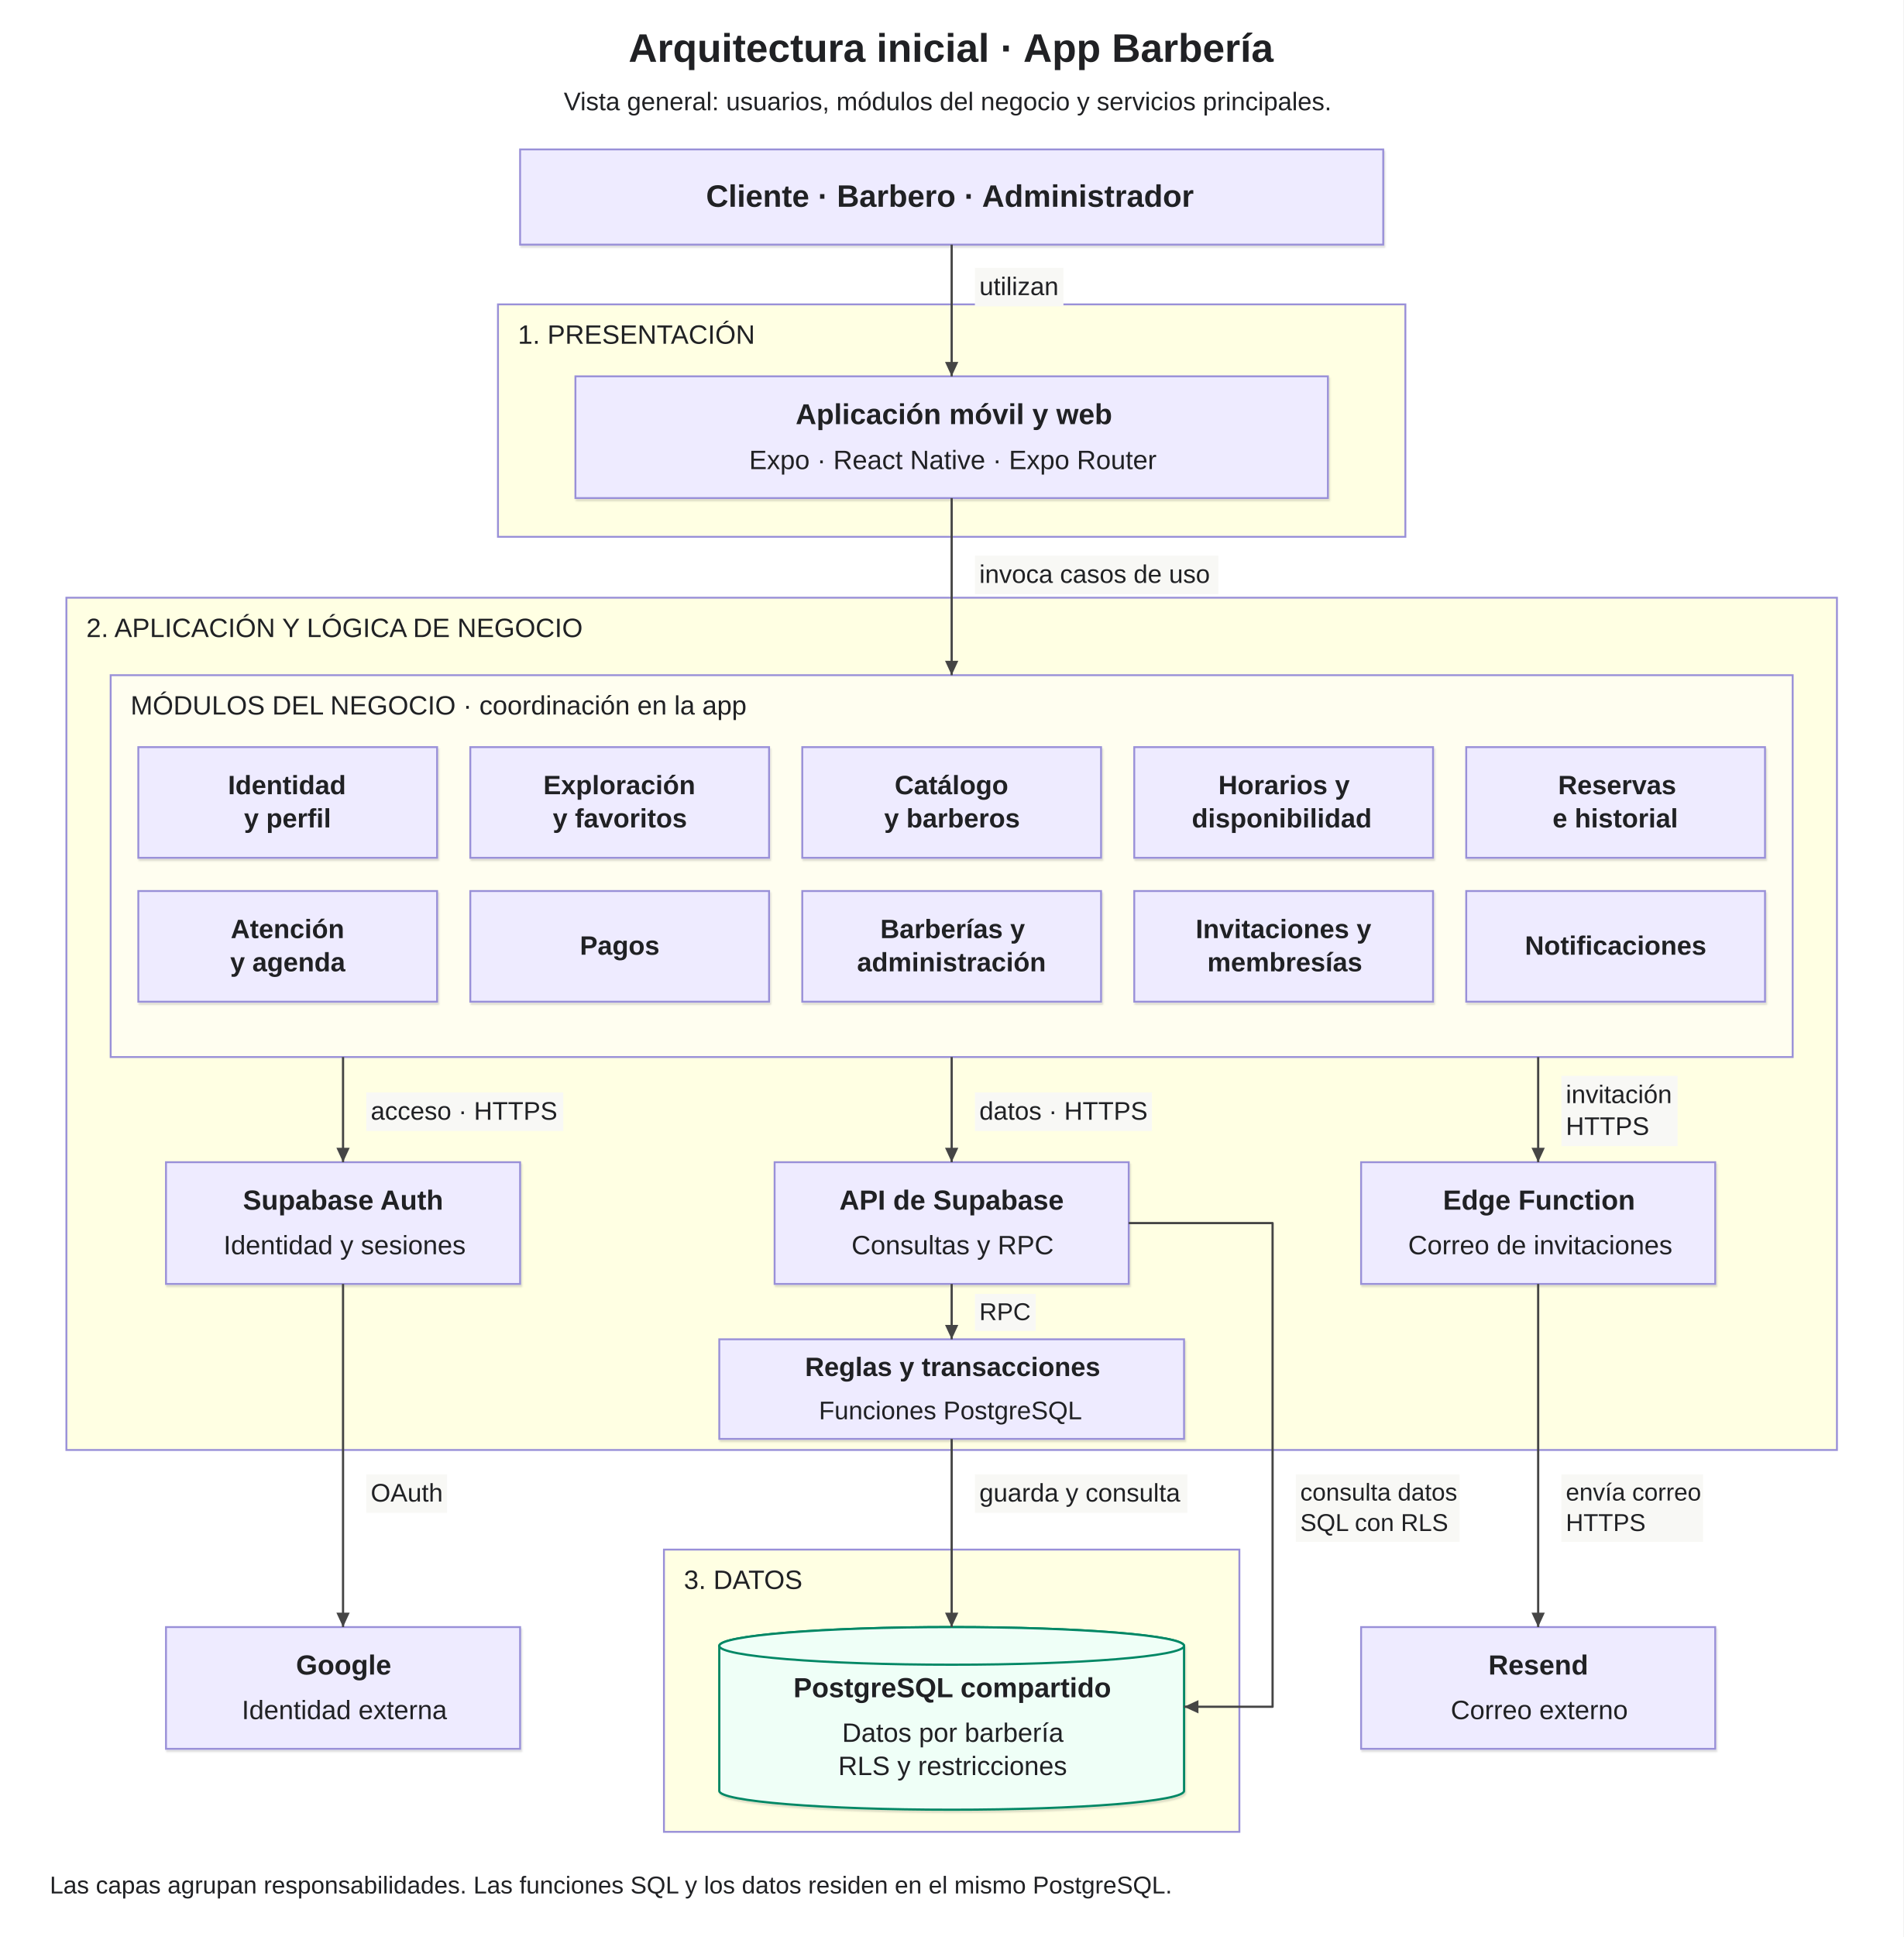
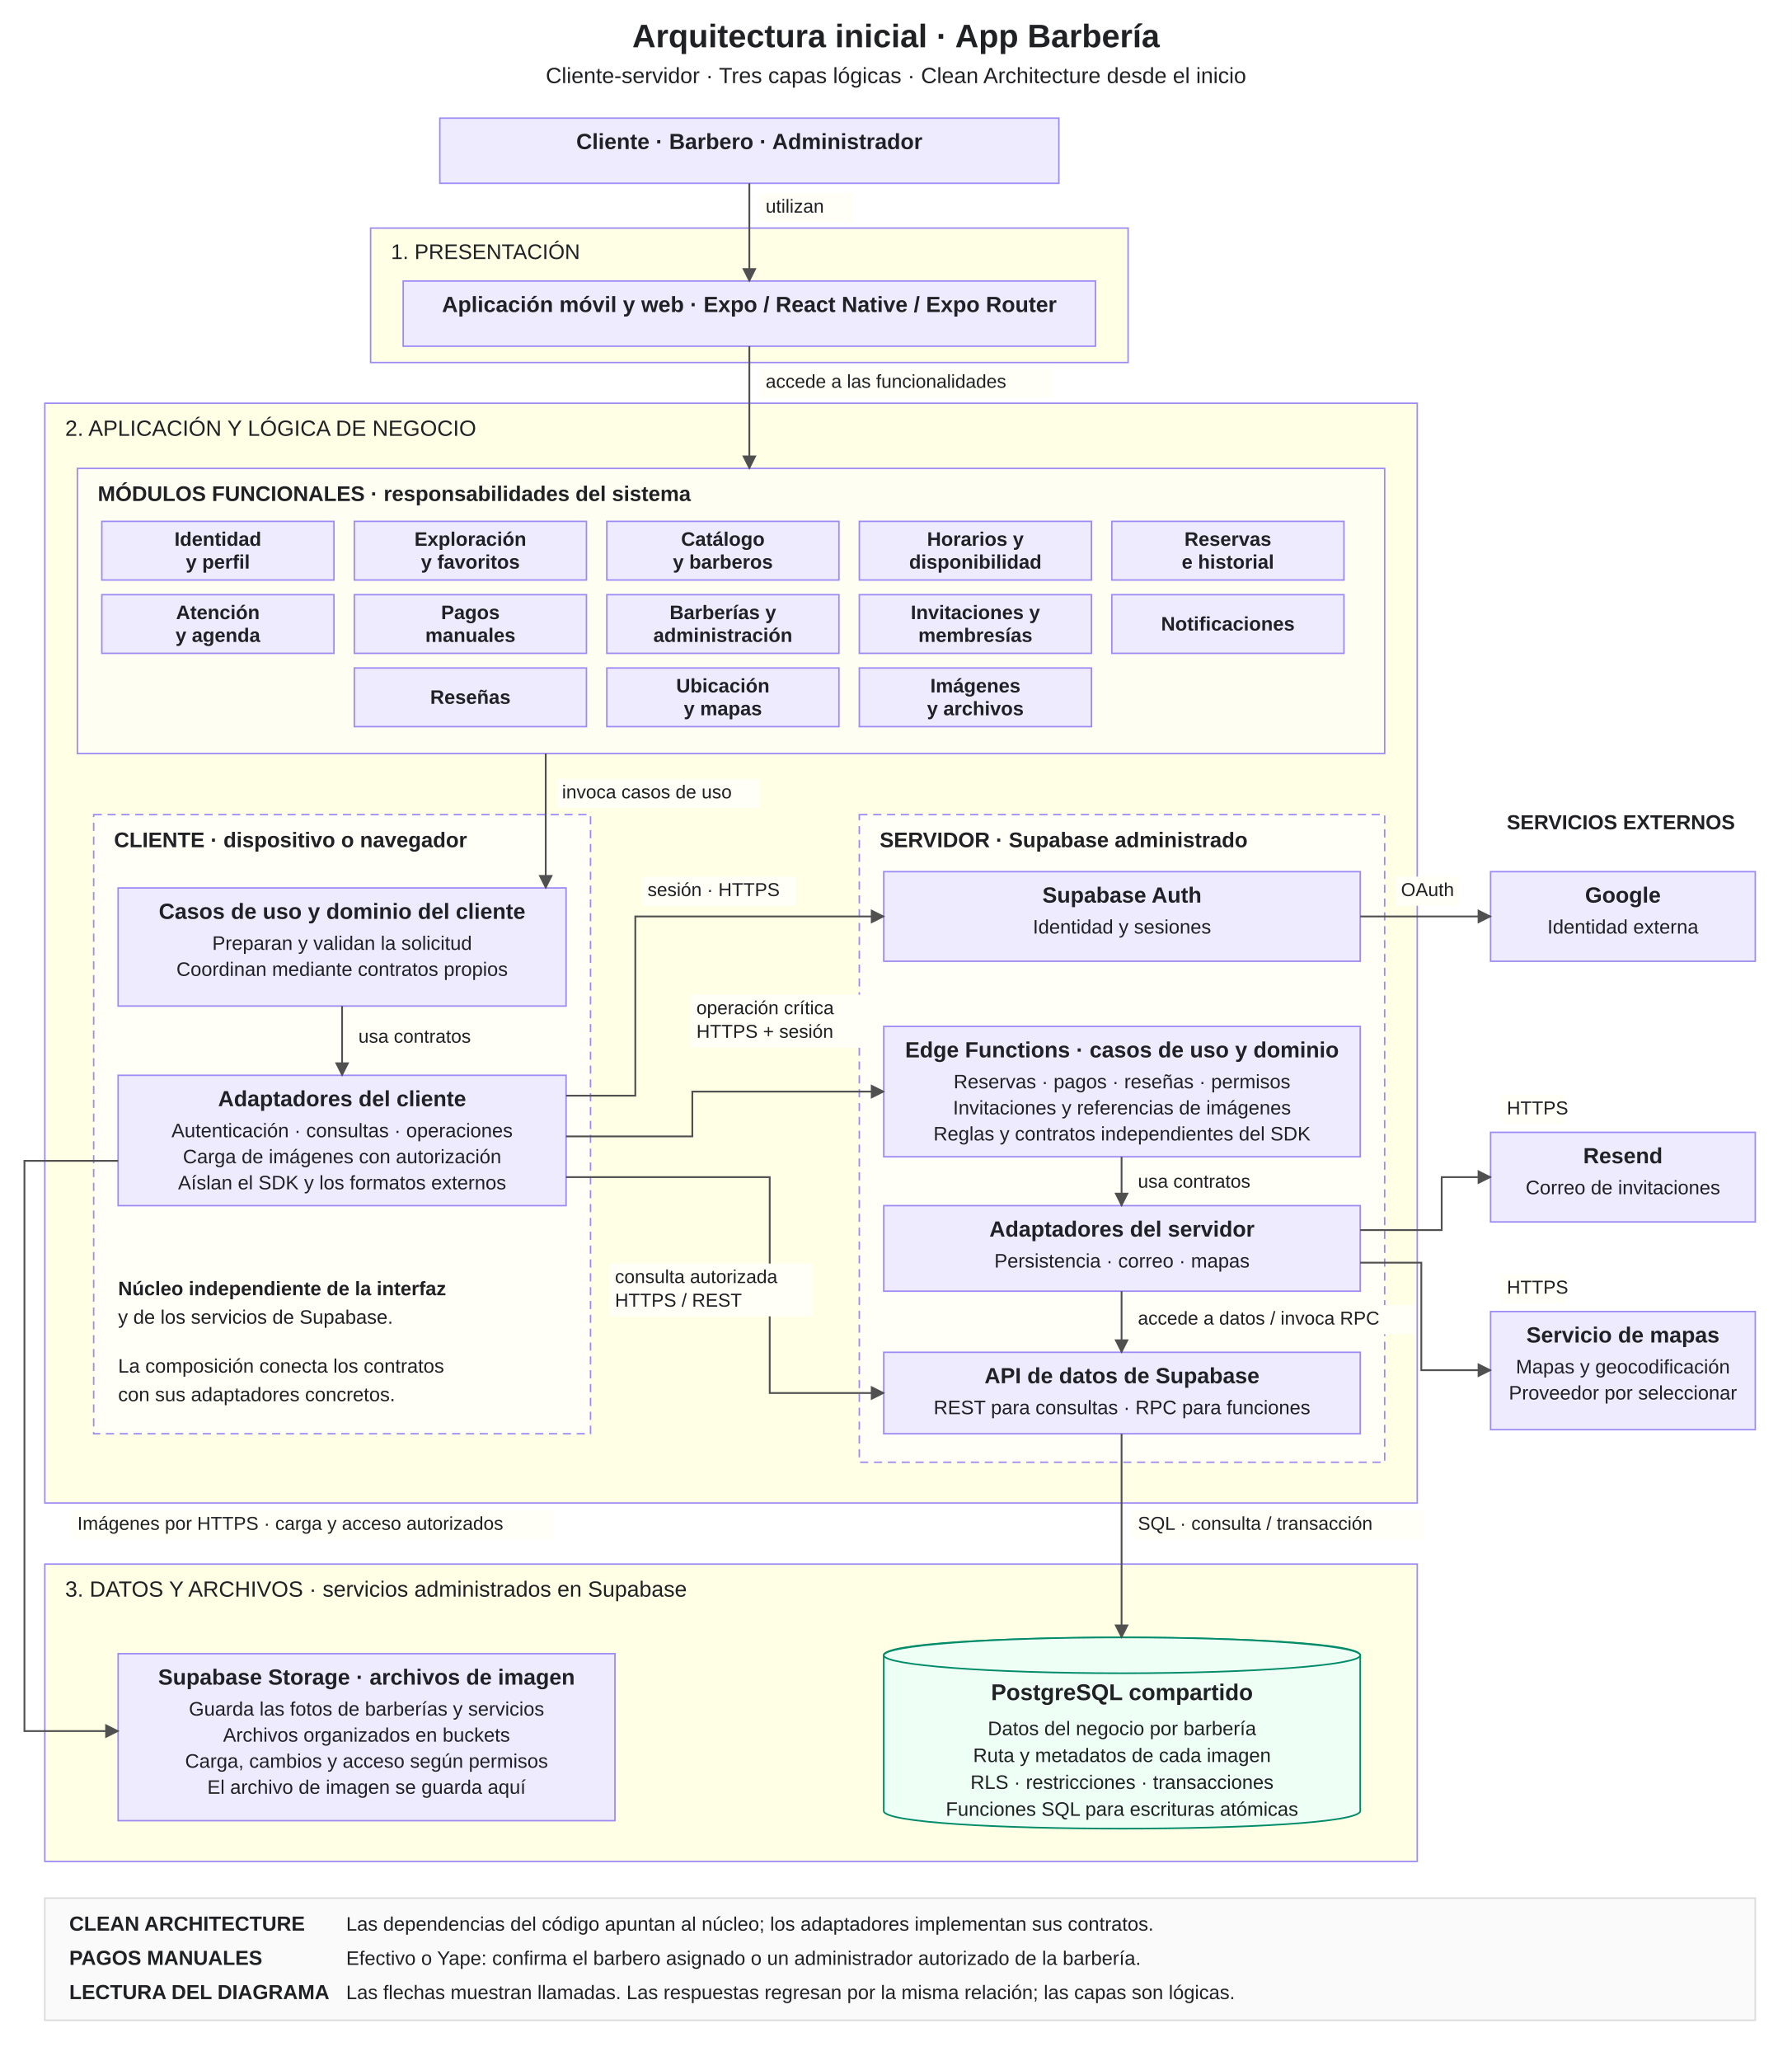
- <svg xmlns="http://www.w3.org/2000/svg" width="1720" height="1750" viewBox="0 0 1720 1750" role="img" aria-labelledby="title desc">
+ <svg xmlns="http://www.w3.org/2000/svg" width="2200" height="2530" viewBox="0 0 2200 2530">
  <defs>
-     <filter id="shadow" x="-10%" y="-10%" width="125%" height="125%">
-       <feDropShadow dx="1" dy="2" stdDeviation="1" flood-opacity="0.13" />
-     </filter>
+     <marker id="arrow" viewBox="0 0 10 10" refX="9" refY="5" markerWidth="8" markerHeight="8" orient="auto">
+       <path d="M0 0 L10 5 L0 10 Z" fill="#505050" />
+     </marker>
  </defs>
-   <rect width="1720" height="1750" fill="white" />
-   <text x="568.01" y="55.84" font-family="Arial, sans-serif" font-size="36" font-weight="700" fill="#202124">Arquitectura inicial · App Barbería</text>
-   <text x="509.50" y="99.62" font-family="Arial, sans-serif" font-size="23" font-weight="400" fill="#202124">Vista general: usuarios, módulos del negocio y servicios principales.</text>
-   <rect x="470" y="135" width="780" height="86" fill="#eeebff" stroke="#9990d8" stroke-width="1.7" filter="url(#shadow)" />
-   <text x="638.01" y="186.82" font-family="Arial, sans-serif" font-size="28" font-weight="700" fill="#202124">Cliente · Barbero · Administrador</text>
-   <rect x="450" y="275" width="820" height="210" fill="#ffffe3" stroke="#9990d8" stroke-width="1.7" />
-   <text x="468.00" y="310.56" font-family="Arial, sans-serif" font-size="24" font-weight="400" fill="#202124">1. PRESENTACIÓN</text>
-   <rect x="520" y="340" width="680" height="110" fill="#eeebff" stroke="#9990d8" stroke-width="1.7" filter="url(#shadow)" />
-   <text x="719.00" y="383.19" font-family="Arial, sans-serif" font-size="26" font-weight="700" fill="#202124">Aplicación móvil y web</text>
-   <text x="677.00" y="423.81" font-family="Arial, sans-serif" font-size="24" font-weight="400" fill="#202124">Expo · React Native · Expo Router</text>
-   <rect x="60" y="540" width="1600" height="770" fill="#ffffe3" stroke="#9990d8" stroke-width="1.7" />
-   <text x="78.00" y="575.56" font-family="Arial, sans-serif" font-size="24" font-weight="400" fill="#202124">2. APLICACIÓN Y LÓGICA DE NEGOCIO</text>
-   <rect x="100" y="610" width="1520" height="345" fill="#fffef0" stroke="#9990d8" stroke-width="1.7" />
-   <text x="118.00" y="645.56" font-family="Arial, sans-serif" font-size="24" font-weight="400" fill="#202124">MÓDULOS DEL NEGOCIO · coordinación en la app</text>
-   <rect x="125" y="675" width="270" height="100" fill="#eeebff" stroke="#9990d8" stroke-width="1.7" filter="url(#shadow)" />
-   <text x="206.00" y="717.56" font-family="Arial, sans-serif" font-size="24" font-weight="700" fill="#202124">Identidad</text>
-   <text x="220.50" y="747.56" font-family="Arial, sans-serif" font-size="24" font-weight="700" fill="#202124">y perfil</text>
-   <rect x="425" y="675" width="270" height="100" fill="#eeebff" stroke="#9990d8" stroke-width="1.7" filter="url(#shadow)" />
-   <text x="491.00" y="717.56" font-family="Arial, sans-serif" font-size="24" font-weight="700" fill="#202124">Exploración</text>
-   <text x="499.50" y="747.56" font-family="Arial, sans-serif" font-size="24" font-weight="700" fill="#202124">y favoritos</text>
-   <rect x="725" y="675" width="270" height="100" fill="#eeebff" stroke="#9990d8" stroke-width="1.7" filter="url(#shadow)" />
-   <text x="808.50" y="717.56" font-family="Arial, sans-serif" font-size="24" font-weight="700" fill="#202124">Catálogo</text>
-   <text x="799.00" y="747.56" font-family="Arial, sans-serif" font-size="24" font-weight="700" fill="#202124">y barberos</text>
-   <rect x="1025" y="675" width="270" height="100" fill="#eeebff" stroke="#9990d8" stroke-width="1.7" filter="url(#shadow)" />
-   <text x="1101.00" y="717.56" font-family="Arial, sans-serif" font-size="24" font-weight="700" fill="#202124">Horarios y</text>
-   <text x="1077.00" y="747.56" font-family="Arial, sans-serif" font-size="24" font-weight="700" fill="#202124">disponibilidad</text>
-   <rect x="1325" y="675" width="270" height="100" fill="#eeebff" stroke="#9990d8" stroke-width="1.7" filter="url(#shadow)" />
-   <text x="1408.00" y="717.56" font-family="Arial, sans-serif" font-size="24" font-weight="700" fill="#202124">Reservas</text>
-   <text x="1403.00" y="747.56" font-family="Arial, sans-serif" font-size="24" font-weight="700" fill="#202124">e historial</text>
-   <rect x="125" y="805" width="270" height="100" fill="#eeebff" stroke="#9990d8" stroke-width="1.7" filter="url(#shadow)" />
-   <text x="208.50" y="847.56" font-family="Arial, sans-serif" font-size="24" font-weight="700" fill="#202124">Atención</text>
-   <text x="208.00" y="877.56" font-family="Arial, sans-serif" font-size="24" font-weight="700" fill="#202124">y agenda</text>
-   <rect x="425" y="805" width="270" height="100" fill="#eeebff" stroke="#9990d8" stroke-width="1.7" filter="url(#shadow)" />
-   <text x="524.00" y="862.56" font-family="Arial, sans-serif" font-size="24" font-weight="700" fill="#202124">Pagos</text>
-   <rect x="725" y="805" width="270" height="100" fill="#eeebff" stroke="#9990d8" stroke-width="1.7" filter="url(#shadow)" />
-   <text x="795.50" y="847.56" font-family="Arial, sans-serif" font-size="24" font-weight="700" fill="#202124">Barberías y</text>
-   <text x="774.50" y="877.56" font-family="Arial, sans-serif" font-size="24" font-weight="700" fill="#202124">administración</text>
-   <rect x="1025" y="805" width="270" height="100" fill="#eeebff" stroke="#9990d8" stroke-width="1.7" filter="url(#shadow)" />
-   <text x="1080.50" y="847.56" font-family="Arial, sans-serif" font-size="24" font-weight="700" fill="#202124">Invitaciones y</text>
-   <text x="1091.00" y="877.56" font-family="Arial, sans-serif" font-size="24" font-weight="700" fill="#202124">membresías</text>
-   <rect x="1325" y="805" width="270" height="100" fill="#eeebff" stroke="#9990d8" stroke-width="1.7" filter="url(#shadow)" />
-   <text x="1378.00" y="862.56" font-family="Arial, sans-serif" font-size="24" font-weight="700" fill="#202124">Notificaciones</text>
-   <rect x="150" y="1050" width="320" height="110" fill="#eeebff" stroke="#9990d8" stroke-width="1.7" filter="url(#shadow)" />
-   <text x="219.51" y="1092.88" font-family="Arial, sans-serif" font-size="25" font-weight="700" fill="#202124">Supabase Auth</text>
-   <text x="202.00" y="1133.18" font-family="Arial, sans-serif" font-size="24" font-weight="400" fill="#202124">Identidad y sesiones</text>
-   <rect x="700" y="1050" width="320" height="110" fill="#eeebff" stroke="#9990d8" stroke-width="1.7" filter="url(#shadow)" />
-   <text x="758.50" y="1092.88" font-family="Arial, sans-serif" font-size="25" font-weight="700" fill="#202124">API de Supabase</text>
-   <text x="769.50" y="1133.18" font-family="Arial, sans-serif" font-size="24" font-weight="400" fill="#202124">Consultas y RPC</text>
-   <rect x="1230" y="1050" width="320" height="110" fill="#eeebff" stroke="#9990d8" stroke-width="1.7" filter="url(#shadow)" />
-   <text x="1304.00" y="1092.88" font-family="Arial, sans-serif" font-size="25" font-weight="700" fill="#202124">Edge Function</text>
-   <text x="1272.50" y="1133.18" font-family="Arial, sans-serif" font-size="24" font-weight="400" fill="#202124">Correo de invitaciones</text>
-   <rect x="650" y="1210" width="420" height="90" fill="#eeebff" stroke="#9990d8" stroke-width="1.7" filter="url(#shadow)" />
-   <text x="727.50" y="1243.18" font-family="Arial, sans-serif" font-size="24" font-weight="700" fill="#202124">Reglas y transacciones</text>
-   <text x="740.00" y="1282.24" font-family="Arial, sans-serif" font-size="23" font-weight="400" fill="#202124">Funciones PostgreSQL</text>
-   <rect x="600" y="1400" width="520" height="255" fill="#ffffe3" stroke="#9990d8" stroke-width="1.7" />
-   <text x="618.00" y="1435.56" font-family="Arial, sans-serif" font-size="24" font-weight="400" fill="#202124">3. DATOS</text>
-   <path d="M650 1487a210.0 17 0 0 1 420 0V1618a210.0 17 0 0 1 -420 0Z" fill="#effff7" stroke="#008765" stroke-width="2" filter="url(#shadow)" />
-   <ellipse cx="860.0" cy="1487" rx="210.0" ry="17" fill="#effff7" stroke="#008765" stroke-width="2" />
-   <text x="717.00" y="1533.38" font-family="Arial, sans-serif" font-size="25" font-weight="700" fill="#202124">PostgreSQL compartido</text>
-   <text x="761.00" y="1573.68" font-family="Arial, sans-serif" font-size="24" font-weight="400" fill="#202124">Datos por barbería</text>
-   <text x="757.50" y="1603.68" font-family="Arial, sans-serif" font-size="24" font-weight="400" fill="#202124">RLS y restricciones</text>
-   <rect x="150" y="1470" width="320" height="110" fill="#eeebff" stroke="#9990d8" stroke-width="1.7" filter="url(#shadow)" />
-   <text x="267.50" y="1512.88" font-family="Arial, sans-serif" font-size="25" font-weight="700" fill="#202124">Google</text>
-   <text x="218.50" y="1553.18" font-family="Arial, sans-serif" font-size="24" font-weight="400" fill="#202124">Identidad externa</text>
-   <rect x="1230" y="1470" width="320" height="110" fill="#eeebff" stroke="#9990d8" stroke-width="1.7" filter="url(#shadow)" />
-   <text x="1345.00" y="1512.88" font-family="Arial, sans-serif" font-size="25" font-weight="700" fill="#202124">Resend</text>
-   <text x="1311.00" y="1553.18" font-family="Arial, sans-serif" font-size="24" font-weight="400" fill="#202124">Correo externo</text>
-   <polyline points="860,221 860,340" fill="none" stroke="#454545" stroke-width="2" stroke-linejoin="round" />
-   <polygon points="860.00,340.00 866.00,327.00 854.00,327.00" fill="#454545" />
-   <rect x="881" y="242" width="80.00" height="34.75" fill="#f8f8f5" />
-   <text x="885.00" y="266.62" font-family="Arial, sans-serif" font-size="23" font-weight="400" fill="#202124">utilizan</text>
-   <polyline points="860,450 860,610" fill="none" stroke="#454545" stroke-width="2" stroke-linejoin="round" />
-   <polygon points="860.00,610.00 866.00,597.00 854.00,597.00" fill="#454545" />
-   <rect x="881" y="502" width="220.00" height="34.75" fill="#f8f8f5" />
-   <text x="885.00" y="526.62" font-family="Arial, sans-serif" font-size="23" font-weight="400" fill="#202124">invoca casos de uso</text>
-   <polyline points="310,955 310,1050" fill="none" stroke="#454545" stroke-width="2" stroke-linejoin="round" />
-   <polygon points="310.00,1050.00 316.00,1037.00 304.00,1037.00" fill="#454545" />
-   <rect x="331" y="987" width="178.00" height="34.75" fill="#f8f8f5" />
-   <text x="335.00" y="1011.62" font-family="Arial, sans-serif" font-size="23" font-weight="400" fill="#202124">acceso · HTTPS</text>
-   <polyline points="860,955 860,1050" fill="none" stroke="#454545" stroke-width="2" stroke-linejoin="round" />
-   <polygon points="860.00,1050.00 866.00,1037.00 854.00,1037.00" fill="#454545" />
-   <rect x="881" y="987" width="160.00" height="34.75" fill="#f8f8f5" />
-   <text x="885.00" y="1011.62" font-family="Arial, sans-serif" font-size="23" font-weight="400" fill="#202124">datos · HTTPS</text>
-   <polyline points="1390,955 1390,1050" fill="none" stroke="#454545" stroke-width="2" stroke-linejoin="round" />
-   <polygon points="1390.00,1050.00 1396.00,1037.00 1384.00,1037.00" fill="#454545" />
-   <rect x="1411" y="972" width="105.00" height="63.50" fill="#f8f8f5" />
-   <text x="1415.00" y="996.62" font-family="Arial, sans-serif" font-size="23" font-weight="400" fill="#202124">invitación</text>
-   <text x="1415.00" y="1025.37" font-family="Arial, sans-serif" font-size="23" font-weight="400" fill="#202124">HTTPS</text>
-   <polyline points="860,1160 860,1210" fill="none" stroke="#454545" stroke-width="2" stroke-linejoin="round" />
-   <polygon points="860.00,1210.00 866.00,1197.00 854.00,1197.00" fill="#454545" />
-   <rect x="881" y="1169" width="55.00" height="33.50" fill="#f8f8f5" />
-   <text x="885.00" y="1192.68" font-family="Arial, sans-serif" font-size="22" font-weight="400" fill="#202124">RPC</text>
-   <polyline points="860,1300 860,1470" fill="none" stroke="#454545" stroke-width="2" stroke-linejoin="round" />
-   <polygon points="860.00,1470.00 866.00,1457.00 854.00,1457.00" fill="#454545" />
-   <rect x="881" y="1332" width="192.00" height="34.75" fill="#f8f8f5" />
-   <text x="885.00" y="1356.62" font-family="Arial, sans-serif" font-size="23" font-weight="400" fill="#202124">guarda y consulta</text>
-   <polyline points="1020,1105 1150,1105 1150,1542 1070,1542" fill="none" stroke="#454545" stroke-width="2" stroke-linejoin="round" />
-   <polygon points="1070.00,1542.00 1083.00,1548.00 1083.00,1536.00" fill="#454545" />
-   <rect x="1171" y="1332" width="148.00" height="61.00" fill="#f8f8f5" />
-   <text x="1175.00" y="1355.68" font-family="Arial, sans-serif" font-size="22" font-weight="400" fill="#202124">consulta datos</text>
-   <text x="1175.00" y="1383.18" font-family="Arial, sans-serif" font-size="22" font-weight="400" fill="#202124">SQL con RLS</text>
-   <polyline points="310,1160 310,1470" fill="none" stroke="#454545" stroke-width="2" stroke-linejoin="round" />
-   <polygon points="310.00,1470.00 316.00,1457.00 304.00,1457.00" fill="#454545" />
-   <rect x="331" y="1332" width="73.00" height="34.75" fill="#f8f8f5" />
-   <text x="335.00" y="1356.62" font-family="Arial, sans-serif" font-size="23" font-weight="400" fill="#202124">OAuth</text>
-   <polyline points="1390,1160 1390,1470" fill="none" stroke="#454545" stroke-width="2" stroke-linejoin="round" />
-   <polygon points="1390.00,1470.00 1396.00,1457.00 1384.00,1457.00" fill="#454545" />
-   <rect x="1411" y="1332" width="128.00" height="61.00" fill="#f8f8f5" />
-   <text x="1415.00" y="1355.68" font-family="Arial, sans-serif" font-size="22" font-weight="400" fill="#202124">envía correo</text>
-   <text x="1415.00" y="1383.18" font-family="Arial, sans-serif" font-size="22" font-weight="400" fill="#202124">HTTPS</text>
-   <text x="45.00" y="1710.68" font-family="Arial, sans-serif" font-size="22" font-weight="400" fill="#202124">Las capas agrupan responsabilidades. Las funciones SQL y los datos residen en el mismo PostgreSQL.</text>
+   <rect width="2200" height="2530" fill="white" />
+   <text x="1100" y="58" font-family="Arial, sans-serif" font-size="40" font-weight="700" text-anchor="middle" fill="#202124">Arquitectura inicial · App Barbería</text>
+   <text x="1100" y="102" font-family="Arial, sans-serif" font-size="27" font-weight="400" text-anchor="middle" fill="#202124">Cliente-servidor · Tres capas lógicas · Clean Architecture desde el inicio</text>
+   <rect x="540" y="145" width="760" height="80" fill="#eeebff" stroke="#9d8af4" stroke-width="1.8" />
+   <text x="920" y="183" font-family="Arial, sans-serif" font-size="27" font-weight="700" text-anchor="middle" fill="#202124">Cliente · Barbero · Administrador</text>
+   <rect x="455" y="280" width="930" height="165" fill="#ffffe6" stroke="#9d8af4" stroke-width="1.8" />
+   <text x="480" y="318" font-family="Arial, sans-serif" font-size="26" font-weight="400" text-anchor="start" fill="#202124">1. PRESENTACIÓN</text>
+   <rect x="495" y="345" width="850" height="80" fill="#eeebff" stroke="#9d8af4" stroke-width="1.8" />
+   <text x="920" y="383" font-family="Arial, sans-serif" font-size="27" font-weight="700" text-anchor="middle" fill="#202124">Aplicación móvil y web · Expo / React Native / Expo Router</text>
+   <path d="M920 225 V345" fill="none" stroke="#505050" stroke-width="2.2" marker-end="url(#arrow)" />
+   <rect x="934" y="238" width="113.52" height="34" fill="#fffff7" stroke="#fffff7" stroke-width="1.8" />
+   <text x="940" y="261" font-family="Arial, sans-serif" font-size="23" font-weight="400" text-anchor="start" fill="#202124">utilizan</text>
+   <rect x="55" y="495" width="1685" height="1350" fill="#ffffe6" stroke="#9d8af4" stroke-width="1.8" />
+   <text x="80" y="535" font-family="Arial, sans-serif" font-size="27" font-weight="400" text-anchor="start" fill="#202124">2. APLICACIÓN Y LÓGICA DE NEGOCIO</text>
+   <rect x="95" y="575" width="1605" height="350" fill="#fffef3" stroke="#9d8af4" stroke-width="1.8" />
+   <text x="120" y="615" font-family="Arial, sans-serif" font-size="26" font-weight="700" text-anchor="start" fill="#202124">MÓDULOS FUNCIONALES · responsabilidades del sistema</text>
+   <rect x="125" y="640" width="285" height="72" fill="#eeebff" stroke="#9d8af4" stroke-width="1.8" />
+   <text x="267.5" y="670" font-family="Arial, sans-serif" font-size="24" font-weight="700" text-anchor="middle" fill="#202124">Identidad</text>
+   <text x="267.5" y="698" font-family="Arial, sans-serif" font-size="24" font-weight="700" text-anchor="middle" fill="#202124">y perfil</text>
+   <rect x="435" y="640" width="285" height="72" fill="#eeebff" stroke="#9d8af4" stroke-width="1.8" />
+   <text x="577.5" y="670" font-family="Arial, sans-serif" font-size="24" font-weight="700" text-anchor="middle" fill="#202124">Exploración</text>
+   <text x="577.5" y="698" font-family="Arial, sans-serif" font-size="24" font-weight="700" text-anchor="middle" fill="#202124">y favoritos</text>
+   <rect x="745" y="640" width="285" height="72" fill="#eeebff" stroke="#9d8af4" stroke-width="1.8" />
+   <text x="887.5" y="670" font-family="Arial, sans-serif" font-size="24" font-weight="700" text-anchor="middle" fill="#202124">Catálogo</text>
+   <text x="887.5" y="698" font-family="Arial, sans-serif" font-size="24" font-weight="700" text-anchor="middle" fill="#202124">y barberos</text>
+   <rect x="1055" y="640" width="285" height="72" fill="#eeebff" stroke="#9d8af4" stroke-width="1.8" />
+   <text x="1197.5" y="670" font-family="Arial, sans-serif" font-size="24" font-weight="700" text-anchor="middle" fill="#202124">Horarios y</text>
+   <text x="1197.5" y="698" font-family="Arial, sans-serif" font-size="24" font-weight="700" text-anchor="middle" fill="#202124">disponibilidad</text>
+   <rect x="1365" y="640" width="285" height="72" fill="#eeebff" stroke="#9d8af4" stroke-width="1.8" />
+   <text x="1507.5" y="670" font-family="Arial, sans-serif" font-size="24" font-weight="700" text-anchor="middle" fill="#202124">Reservas</text>
+   <text x="1507.5" y="698" font-family="Arial, sans-serif" font-size="24" font-weight="700" text-anchor="middle" fill="#202124">e historial</text>
+   <rect x="125" y="730" width="285" height="72" fill="#eeebff" stroke="#9d8af4" stroke-width="1.8" />
+   <text x="267.5" y="760" font-family="Arial, sans-serif" font-size="24" font-weight="700" text-anchor="middle" fill="#202124">Atención</text>
+   <text x="267.5" y="788" font-family="Arial, sans-serif" font-size="24" font-weight="700" text-anchor="middle" fill="#202124">y agenda</text>
+   <rect x="435" y="730" width="285" height="72" fill="#eeebff" stroke="#9d8af4" stroke-width="1.8" />
+   <text x="577.5" y="760" font-family="Arial, sans-serif" font-size="24" font-weight="700" text-anchor="middle" fill="#202124">Pagos</text>
+   <text x="577.5" y="788" font-family="Arial, sans-serif" font-size="24" font-weight="700" text-anchor="middle" fill="#202124">manuales</text>
+   <rect x="745" y="730" width="285" height="72" fill="#eeebff" stroke="#9d8af4" stroke-width="1.8" />
+   <text x="887.5" y="760" font-family="Arial, sans-serif" font-size="24" font-weight="700" text-anchor="middle" fill="#202124">Barberías y</text>
+   <text x="887.5" y="788" font-family="Arial, sans-serif" font-size="24" font-weight="700" text-anchor="middle" fill="#202124">administración</text>
+   <rect x="1055" y="730" width="285" height="72" fill="#eeebff" stroke="#9d8af4" stroke-width="1.8" />
+   <text x="1197.5" y="760" font-family="Arial, sans-serif" font-size="24" font-weight="700" text-anchor="middle" fill="#202124">Invitaciones y</text>
+   <text x="1197.5" y="788" font-family="Arial, sans-serif" font-size="24" font-weight="700" text-anchor="middle" fill="#202124">membresías</text>
+   <rect x="1365" y="730" width="285" height="72" fill="#eeebff" stroke="#9d8af4" stroke-width="1.8" />
+   <text x="1507.5" y="774" font-family="Arial, sans-serif" font-size="24" font-weight="700" text-anchor="middle" fill="#202124">Notificaciones</text>
+   <rect x="435" y="820" width="285" height="72" fill="#eeebff" stroke="#9d8af4" stroke-width="1.8" />
+   <text x="577.5" y="864" font-family="Arial, sans-serif" font-size="24" font-weight="700" text-anchor="middle" fill="#202124">Reseñas</text>
+   <rect x="745" y="820" width="285" height="72" fill="#eeebff" stroke="#9d8af4" stroke-width="1.8" />
+   <text x="887.5" y="850" font-family="Arial, sans-serif" font-size="24" font-weight="700" text-anchor="middle" fill="#202124">Ubicación</text>
+   <text x="887.5" y="878" font-family="Arial, sans-serif" font-size="24" font-weight="700" text-anchor="middle" fill="#202124">y mapas</text>
+   <rect x="1055" y="820" width="285" height="72" fill="#eeebff" stroke="#9d8af4" stroke-width="1.8" />
+   <text x="1197.5" y="850" font-family="Arial, sans-serif" font-size="24" font-weight="700" text-anchor="middle" fill="#202124">Imágenes</text>
+   <text x="1197.5" y="878" font-family="Arial, sans-serif" font-size="24" font-weight="700" text-anchor="middle" fill="#202124">y archivos</text>
+   <path d="M920 425 V575" fill="none" stroke="#505050" stroke-width="2.2" marker-end="url(#arrow)" />
+   <rect x="934" y="453" width="357.32" height="34" fill="#fffff7" stroke="#fffff7" stroke-width="1.8" />
+   <text x="940" y="476" font-family="Arial, sans-serif" font-size="23" font-weight="400" text-anchor="start" fill="#202124">accede a las funcionalidades</text>
+   <rect x="115" y="1000" width="610" height="760" fill="#fffef7" stroke="#9d8af4" stroke-width="1.8" stroke-dasharray="10 7" />
+   <text x="140" y="1040" font-family="Arial, sans-serif" font-size="26" font-weight="700" text-anchor="start" fill="#202124">CLIENTE · dispositivo o navegador</text>
+   <rect x="145" y="1090" width="550" height="145" fill="#eeebff" stroke="#9d8af4" stroke-width="1.8" />
+   <text x="420" y="1128" font-family="Arial, sans-serif" font-size="27" font-weight="700" text-anchor="middle" fill="#202124">Casos de uso y dominio del cliente</text>
+   <text x="420" y="1166" font-family="Arial, sans-serif" font-size="24" font-weight="400" text-anchor="middle" fill="#202124">Preparan y validan la solicitud</text>
+   <text x="420" y="1198" font-family="Arial, sans-serif" font-size="24" font-weight="400" text-anchor="middle" fill="#202124">Coordinan mediante contratos propios</text>
+   <rect x="145" y="1320" width="550" height="160" fill="#eeebff" stroke="#9d8af4" stroke-width="1.8" />
+   <text x="420" y="1358" font-family="Arial, sans-serif" font-size="27" font-weight="700" text-anchor="middle" fill="#202124">Adaptadores del cliente</text>
+   <text x="420" y="1396" font-family="Arial, sans-serif" font-size="24" font-weight="400" text-anchor="middle" fill="#202124">Autenticación · consultas · operaciones</text>
+   <text x="420" y="1428" font-family="Arial, sans-serif" font-size="24" font-weight="400" text-anchor="middle" fill="#202124">Carga de imágenes con autorización</text>
+   <text x="420" y="1460" font-family="Arial, sans-serif" font-size="24" font-weight="400" text-anchor="middle" fill="#202124">Aíslan el SDK y los formatos externos</text>
+   <path d="M670 925 V1090" fill="none" stroke="#505050" stroke-width="2.2" marker-end="url(#arrow)" />
+   <rect x="684" y="957" width="247.61" height="34" fill="#fffff7" stroke="#fffff7" stroke-width="1.8" />
+   <text x="690" y="980" font-family="Arial, sans-serif" font-size="23" font-weight="400" text-anchor="start" fill="#202124">invoca casos de uso</text>
+   <path d="M420 1235 V1320" fill="none" stroke="#505050" stroke-width="2.2" marker-end="url(#arrow)" />
+   <rect x="434" y="1257" width="174.47" height="34" fill="#fffff7" stroke="#fffff7" stroke-width="1.8" />
+   <text x="440" y="1280" font-family="Arial, sans-serif" font-size="23" font-weight="400" text-anchor="start" fill="#202124">usa contratos</text>
+   <text x="145" y="1590" font-family="Arial, sans-serif" font-size="24" font-weight="700" text-anchor="start" fill="#202124">Núcleo independiente de la interfaz</text>
+   <text x="145" y="1625" font-family="Arial, sans-serif" font-size="24" font-weight="400" text-anchor="start" fill="#202124">y de los servicios de Supabase.</text>
+   <text x="145" y="1685" font-family="Arial, sans-serif" font-size="24" font-weight="400" text-anchor="start" fill="#202124">La composición conecta los contratos</text>
+   <text x="145" y="1720" font-family="Arial, sans-serif" font-size="24" font-weight="400" text-anchor="start" fill="#202124">con sus adaptadores concretos.</text>
+   <rect x="1055" y="1000" width="645" height="795" fill="#fffef7" stroke="#9d8af4" stroke-width="1.8" stroke-dasharray="10 7" />
+   <text x="1080" y="1040" font-family="Arial, sans-serif" font-size="26" font-weight="700" text-anchor="start" fill="#202124">SERVIDOR · Supabase administrado</text>
+   <rect x="1085" y="1070" width="585" height="110" fill="#eeebff" stroke="#9d8af4" stroke-width="1.8" />
+   <text x="1377.5" y="1108" font-family="Arial, sans-serif" font-size="27" font-weight="700" text-anchor="middle" fill="#202124">Supabase Auth</text>
+   <text x="1377.5" y="1146" font-family="Arial, sans-serif" font-size="24" font-weight="400" text-anchor="middle" fill="#202124">Identidad y sesiones</text>
+   <rect x="1085" y="1260" width="585" height="160" fill="#eeebff" stroke="#9d8af4" stroke-width="1.8" />
+   <text x="1377.5" y="1298" font-family="Arial, sans-serif" font-size="27" font-weight="700" text-anchor="middle" fill="#202124">Edge Functions · casos de uso y dominio</text>
+   <text x="1377.5" y="1336" font-family="Arial, sans-serif" font-size="24" font-weight="400" text-anchor="middle" fill="#202124">Reservas · pagos · reseñas · permisos</text>
+   <text x="1377.5" y="1368" font-family="Arial, sans-serif" font-size="24" font-weight="400" text-anchor="middle" fill="#202124">Invitaciones y referencias de imágenes</text>
+   <text x="1377.5" y="1400" font-family="Arial, sans-serif" font-size="24" font-weight="400" text-anchor="middle" fill="#202124">Reglas y contratos independientes del SDK</text>
+   <rect x="1085" y="1480" width="585" height="105" fill="#eeebff" stroke="#9d8af4" stroke-width="1.8" />
+   <text x="1377.5" y="1518" font-family="Arial, sans-serif" font-size="27" font-weight="700" text-anchor="middle" fill="#202124">Adaptadores del servidor</text>
+   <text x="1377.5" y="1556" font-family="Arial, sans-serif" font-size="24" font-weight="400" text-anchor="middle" fill="#202124">Persistencia · correo · mapas</text>
+   <rect x="1085" y="1660" width="585" height="100" fill="#eeebff" stroke="#9d8af4" stroke-width="1.8" />
+   <text x="1377.5" y="1698" font-family="Arial, sans-serif" font-size="27" font-weight="700" text-anchor="middle" fill="#202124">API de datos de Supabase</text>
+   <text x="1377.5" y="1736" font-family="Arial, sans-serif" font-size="24" font-weight="400" text-anchor="middle" fill="#202124">REST para consultas · RPC para funciones</text>
+   <path d="M1377 1420 V1480" fill="none" stroke="#505050" stroke-width="2.2" marker-end="url(#arrow)" />
+   <rect x="1391" y="1435" width="174.47" height="34" fill="#fffff7" stroke="#fffff7" stroke-width="1.8" />
+   <text x="1397" y="1458" font-family="Arial, sans-serif" font-size="23" font-weight="400" text-anchor="start" fill="#202124">usa contratos</text>
+   <path d="M1377 1585 V1660" fill="none" stroke="#505050" stroke-width="2.2" marker-end="url(#arrow)" />
+   <rect x="1391" y="1603" width="345.13" height="34" fill="#fffff7" stroke="#fffff7" stroke-width="1.8" />
+   <text x="1397" y="1626" font-family="Arial, sans-serif" font-size="23" font-weight="400" text-anchor="start" fill="#202124">accede a datos / invoca RPC</text>
+   <path d="M695 1345 H780 V1125 H1085" fill="none" stroke="#505050" stroke-width="2.2" marker-end="url(#arrow)" />
+   <rect x="789" y="1077" width="186.66" height="34" fill="#fffff7" stroke="#fffff7" stroke-width="1.8" />
+   <text x="795" y="1100" font-family="Arial, sans-serif" font-size="23" font-weight="400" text-anchor="start" fill="#202124">sesión · HTTPS</text>
+   <path d="M695 1395 H850 V1340 H1085" fill="none" stroke="#505050" stroke-width="2.2" marker-end="url(#arrow)" />
+   <rect x="849" y="1222" width="223.23" height="63" fill="#fffff7" stroke="#fffff7" stroke-width="1.8" />
+   <text x="855" y="1245" font-family="Arial, sans-serif" font-size="23" font-weight="400" text-anchor="start" fill="#202124">operación crítica</text>
+   <text x="855" y="1274" font-family="Arial, sans-serif" font-size="23" font-weight="400" text-anchor="start" fill="#202124">HTTPS + sesión</text>
+   <path d="M695 1445 H945 V1710 H1085" fill="none" stroke="#505050" stroke-width="2.2" marker-end="url(#arrow)" />
+   <rect x="749" y="1552" width="247.61" height="63" fill="#fffff7" stroke="#fffff7" stroke-width="1.8" />
+   <text x="755" y="1575" font-family="Arial, sans-serif" font-size="23" font-weight="400" text-anchor="start" fill="#202124">consulta autorizada</text>
+   <text x="755" y="1604" font-family="Arial, sans-serif" font-size="23" font-weight="400" text-anchor="start" fill="#202124">HTTPS / REST</text>
+   <text x="1990" y="1018" font-family="Arial, sans-serif" font-size="25" font-weight="700" text-anchor="middle" fill="#202124">SERVICIOS EXTERNOS</text>
+   <rect x="1830" y="1070" width="325" height="110" fill="#eeebff" stroke="#9d8af4" stroke-width="1.8" />
+   <text x="1992.5" y="1108" font-family="Arial, sans-serif" font-size="27" font-weight="700" text-anchor="middle" fill="#202124">Google</text>
+   <text x="1992.5" y="1146" font-family="Arial, sans-serif" font-size="24" font-weight="400" text-anchor="middle" fill="#202124">Identidad externa</text>
+   <path d="M1670 1125 H1830" fill="none" stroke="#505050" stroke-width="2.2" marker-end="url(#arrow)" />
+   <rect x="1714" y="1077" width="76.95" height="34" fill="#fffff7" stroke="#fffff7" stroke-width="1.8" />
+   <text x="1720" y="1100" font-family="Arial, sans-serif" font-size="23" font-weight="400" text-anchor="start" fill="#202124">OAuth</text>
+   <rect x="1830" y="1390" width="325" height="110" fill="#eeebff" stroke="#9d8af4" stroke-width="1.8" />
+   <text x="1992.5" y="1428" font-family="Arial, sans-serif" font-size="27" font-weight="700" text-anchor="middle" fill="#202124">Resend</text>
+   <text x="1992.5" y="1466" font-family="Arial, sans-serif" font-size="24" font-weight="400" text-anchor="middle" fill="#202124">Correo de invitaciones</text>
+   <rect x="1830" y="1610" width="325" height="145" fill="#eeebff" stroke="#9d8af4" stroke-width="1.8" />
+   <text x="1992.5" y="1648" font-family="Arial, sans-serif" font-size="27" font-weight="700" text-anchor="middle" fill="#202124">Servicio de mapas</text>
+   <text x="1992.5" y="1686" font-family="Arial, sans-serif" font-size="24" font-weight="400" text-anchor="middle" fill="#202124">Mapas y geocodificación</text>
+   <text x="1992.5" y="1718" font-family="Arial, sans-serif" font-size="24" font-weight="400" text-anchor="middle" fill="#202124">Proveedor por seleccionar</text>
+   <path d="M1670 1510 H1770 V1445 H1830" fill="none" stroke="#505050" stroke-width="2.2" marker-end="url(#arrow)" />
+   <rect x="1844" y="1345" width="76.95" height="34" fill="#fffff7" stroke="#fffff7" stroke-width="1.8" />
+   <text x="1850" y="1368" font-family="Arial, sans-serif" font-size="23" font-weight="400" text-anchor="start" fill="#202124">HTTPS</text>
+   <path d="M1670 1550 H1745 V1682 H1830" fill="none" stroke="#505050" stroke-width="2.2" marker-end="url(#arrow)" />
+   <rect x="1844" y="1565" width="76.95" height="34" fill="#fffff7" stroke="#fffff7" stroke-width="1.8" />
+   <text x="1850" y="1588" font-family="Arial, sans-serif" font-size="23" font-weight="400" text-anchor="start" fill="#202124">HTTPS</text>
+   <rect x="55" y="1920" width="1685" height="365" fill="#ffffe6" stroke="#9d8af4" stroke-width="1.8" />
+   <text x="80" y="1960" font-family="Arial, sans-serif" font-size="27" font-weight="400" text-anchor="start" fill="#202124">3. DATOS Y ARCHIVOS · servicios administrados en Supabase</text>
+   <rect x="145" y="2030" width="610" height="205" fill="#eeebff" stroke="#9d8af4" stroke-width="1.8" />
+   <text x="450" y="2068" font-family="Arial, sans-serif" font-size="27" font-weight="700" text-anchor="middle" fill="#202124">Supabase Storage · archivos de imagen</text>
+   <text x="450" y="2106" font-family="Arial, sans-serif" font-size="24" font-weight="400" text-anchor="middle" fill="#202124">Guarda las fotos de barberías y servicios</text>
+   <text x="450" y="2138" font-family="Arial, sans-serif" font-size="24" font-weight="400" text-anchor="middle" fill="#202124">Archivos organizados en buckets</text>
+   <text x="450" y="2170" font-family="Arial, sans-serif" font-size="24" font-weight="400" text-anchor="middle" fill="#202124">Carga, cambios y acceso según permisos</text>
+   <text x="450" y="2202" font-family="Arial, sans-serif" font-size="24" font-weight="400" text-anchor="middle" fill="#202124">El archivo de imagen se guarda aquí</text>
+   <path d="M1085,2032 C1085,2003 1670,2003 1670,2032 V2223 C1670,2252 1085,2252 1085,2223 Z" fill="#eefff6" stroke="#008b69" stroke-width="2" />
+   <ellipse cx="1377.5" cy="2032" rx="292.5" ry="22" fill="#eefff6" stroke="#008b69" stroke-width="2" />
+   <text x="1377.5" y="2087" font-family="Arial, sans-serif" font-size="28" font-weight="700" text-anchor="middle" fill="#202124">PostgreSQL compartido</text>
+   <text x="1377.5" y="2130" font-family="Arial, sans-serif" font-size="24" font-weight="400" text-anchor="middle" fill="#202124">Datos del negocio por barbería</text>
+   <text x="1377.5" y="2163" font-family="Arial, sans-serif" font-size="24" font-weight="400" text-anchor="middle" fill="#202124">Ruta y metadatos de cada imagen</text>
+   <text x="1377.5" y="2196" font-family="Arial, sans-serif" font-size="24" font-weight="400" text-anchor="middle" fill="#202124">RLS · restricciones · transacciones</text>
+   <text x="1377.5" y="2229" font-family="Arial, sans-serif" font-size="24" font-weight="400" text-anchor="middle" fill="#202124">Funciones SQL para escrituras atómicas</text>
+   <path d="M145 1425 H30 V2125 H145" fill="none" stroke="#505050" stroke-width="2.2" marker-end="url(#arrow)" />
+   <rect x="89" y="1855" width="588.93" height="34" fill="#fffff7" stroke="#fffff7" stroke-width="1.8" />
+   <text x="95" y="1878" font-family="Arial, sans-serif" font-size="23" font-weight="400" text-anchor="start" fill="#202124">Imágenes por HTTPS · carga y acceso autorizados</text>
+   <path d="M1377 1760 V2010" fill="none" stroke="#505050" stroke-width="2.2" marker-end="url(#arrow)" />
+   <rect x="1391" y="1855" width="357.32" height="34" fill="#fffff7" stroke="#fffff7" stroke-width="1.8" />
+   <text x="1397" y="1878" font-family="Arial, sans-serif" font-size="23" font-weight="400" text-anchor="start" fill="#202124">SQL · consulta / transacción</text>
+   <rect x="55" y="2330" width="2100" height="150" fill="#fafafa" stroke="#dadada" stroke-width="1.8" />
+   <text x="85" y="2370" font-family="Arial, sans-serif" font-size="25" font-weight="700" text-anchor="start" fill="#202124">CLEAN ARCHITECTURE</text>
+   <text x="425" y="2370" font-family="Arial, sans-serif" font-size="24" font-weight="400" text-anchor="start" fill="#202124">Las dependencias del código apuntan al núcleo; los adaptadores implementan sus contratos.</text>
+   <text x="85" y="2412" font-family="Arial, sans-serif" font-size="25" font-weight="700" text-anchor="start" fill="#202124">PAGOS MANUALES</text>
+   <text x="425" y="2412" font-family="Arial, sans-serif" font-size="24" font-weight="400" text-anchor="start" fill="#202124">Efectivo o Yape: confirma el barbero asignado o un administrador autorizado de la barbería.</text>
+   <text x="85" y="2454" font-family="Arial, sans-serif" font-size="25" font-weight="700" text-anchor="start" fill="#202124">LECTURA DEL DIAGRAMA</text>
+   <text x="425" y="2454" font-family="Arial, sans-serif" font-size="24" font-weight="400" text-anchor="start" fill="#202124">Las flechas muestran llamadas. Las respuestas regresan por la misma relación; las capas son lógicas.</text>
</svg>
